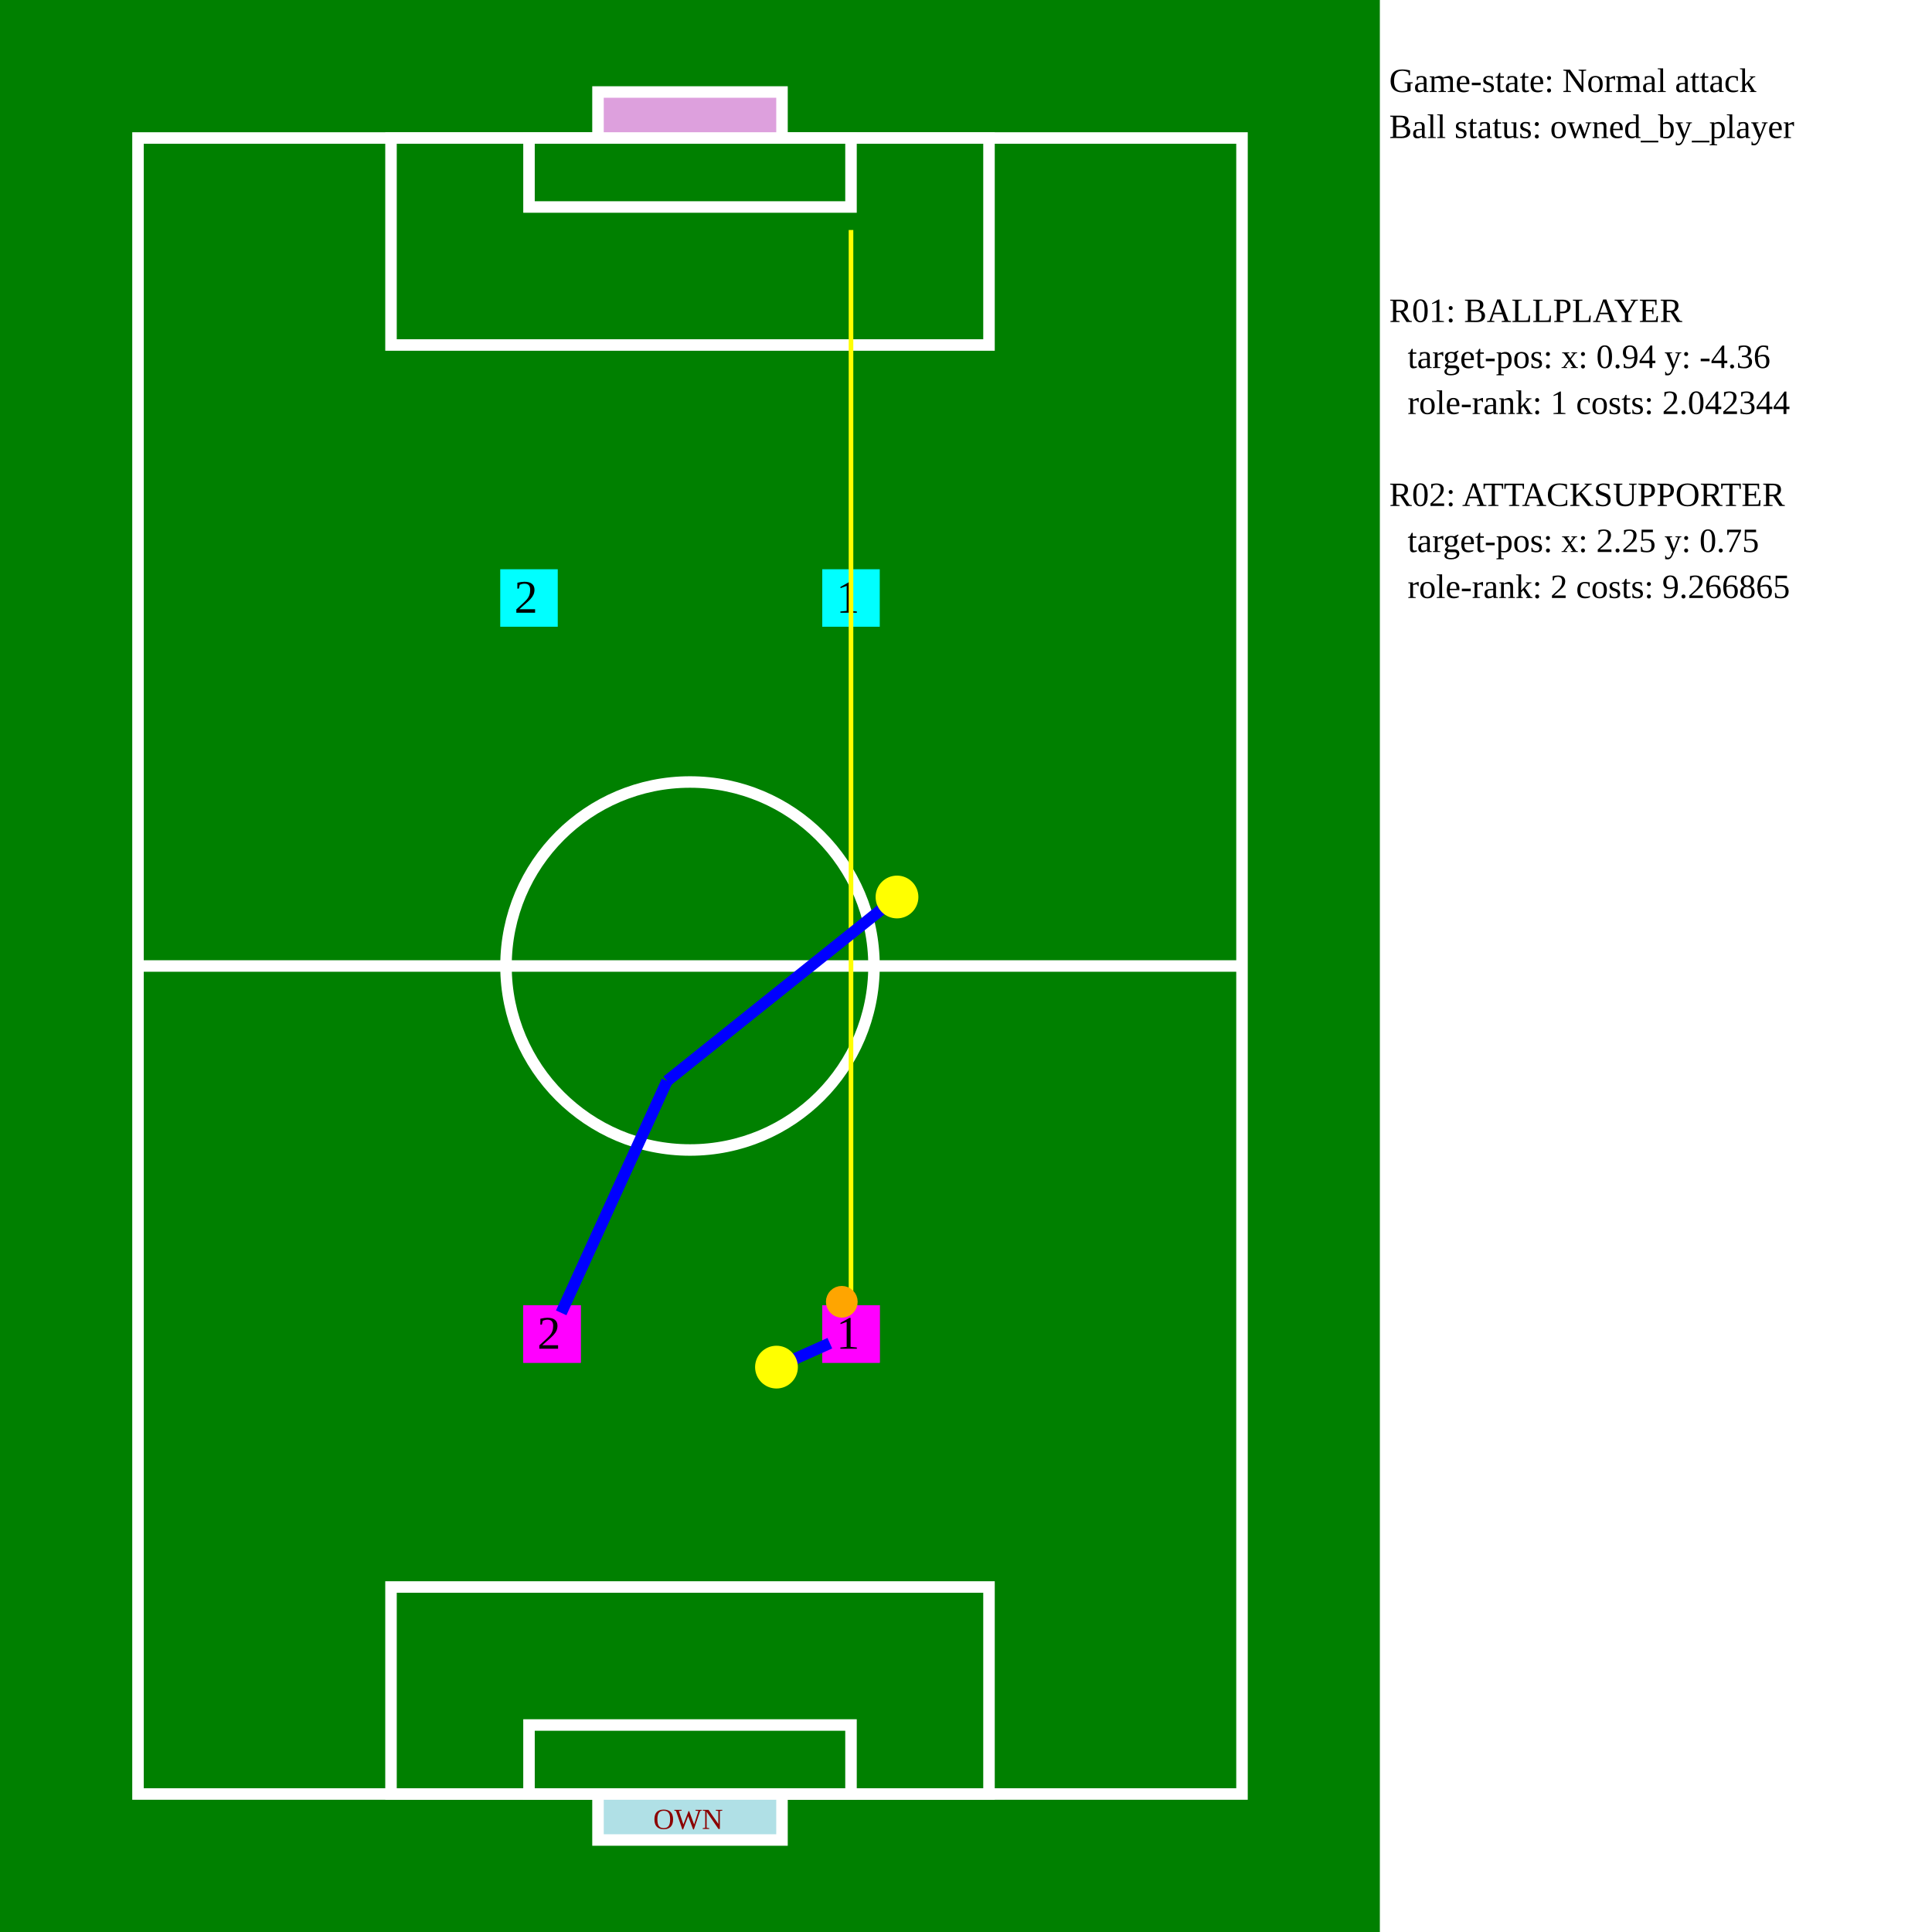
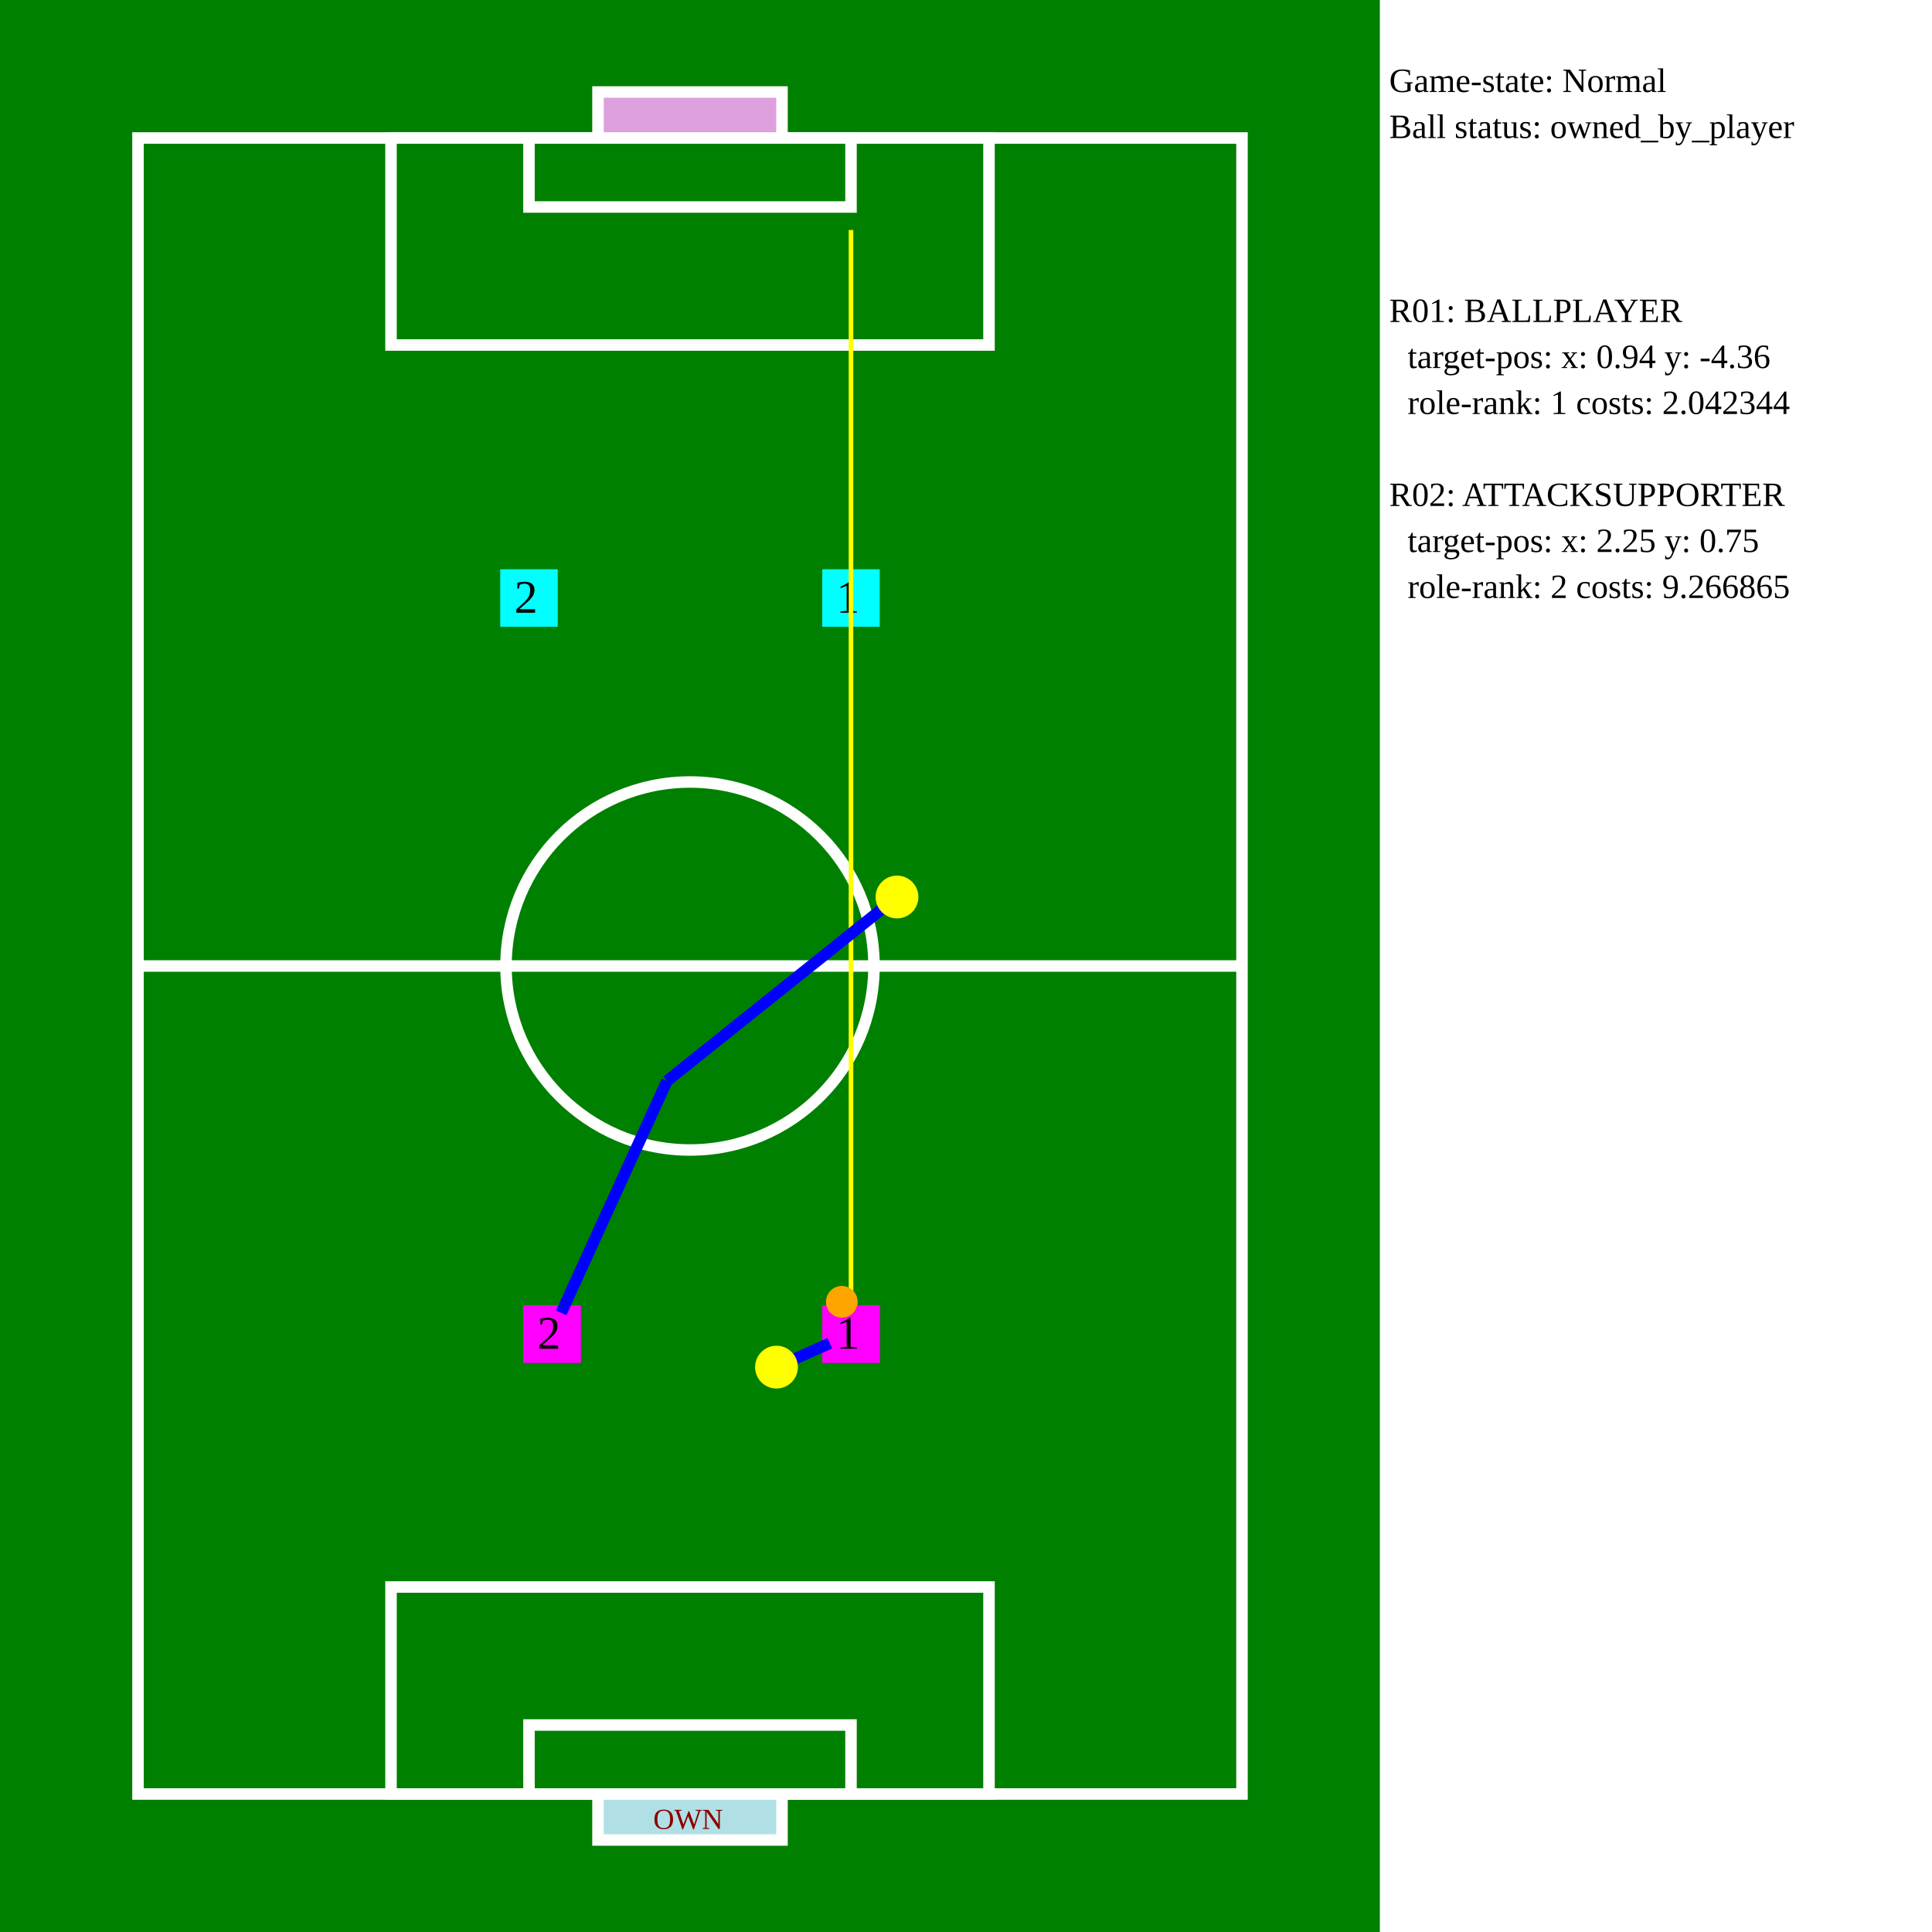
<svg xmlns="http://www.w3.org/2000/svg" width="21.00cm" height="21.00cm" version="1.1">
  <rect x="0cm" y="0cm" width="15.00cm" height="21.00cm" fill="green" stroke-width="0.02cm" />
  <rect x="15.00cm" y="0cm" width="6.00cm" height="21.00cm" fill="white" stroke-width="0.02cm" />
-   <text x="15.10cm" y="1.00cm" font-size="14" font-weight-absolute="bold" fill="black">Game-state: Normal attack</text>
+   <text x="15.10cm" y="1.00cm" font-size="14" font-weight-absolute="bold" fill="black">Game-state: Normal</text>
  <text x="15.10cm" y="1.50cm" font-size="14" font-weight-absolute="bold" fill="black">Ball status: owned_by_player</text>
  <text x="15.10cm" y="3.50cm" font-size="14" font-weight-absolute="bold" fill="black">R01: BALLPLAYER</text>
  <text x="15.30cm" y="4.00cm" font-size="14" font-weight-absolute="bold" fill="black">target-pos: x: 0.94 y: -4.36</text>
  <text x="15.30cm" y="4.50cm" font-size="14" font-weight-absolute="bold" fill="black">role-rank: 1 costs: 2.042344</text>
  <text x="15.10cm" y="5.50cm" font-size="14" font-weight-absolute="bold" fill="black">R02: ATTACKSUPPORTER</text>
  <text x="15.30cm" y="6.00cm" font-size="14" font-weight-absolute="bold" fill="black">target-pos: x: 2.25 y: 0.75</text>
  <text x="15.30cm" y="6.50cm" font-size="14" font-weight-absolute="bold" fill="black">role-rank: 2 costs: 9.266865</text>
  <rect x="1.50cm" y="1.50cm" width="12.00cm" height="18.00cm" fill="none" stroke="white" stroke-width="0.125cm" />
  <line x1="1.50cm" y1="10.50cm" x2="13.50cm" y2="10.50cm" stroke-width="0.125cm" stroke="white" />
  <circle cx="7.50cm" cy="10.50cm" r="2.00cm" fill="none" stroke="white" stroke-width="0.125cm" />
  <rect x="4.25cm" y="1.50cm" width="6.50cm" height="2.25cm" fill="green" stroke="white" stroke-width="0.125cm" />
  <rect x="4.25cm" y="17.25cm" width="6.50cm" height="2.25cm" fill="green" stroke="white" stroke-width="0.125cm" />
  <rect x="5.75cm" y="1.50cm" width="3.50cm" height="0.75cm" fill="green" stroke="white" stroke-width="0.125cm" />
  <rect x="5.75cm" y="18.75cm" width="3.50cm" height="0.75cm" fill="green" stroke="white" stroke-width="0.125cm" />
  <rect x="6.50cm" y="1.00cm" width="2.00cm" height="0.50cm" fill="plum" stroke="white" stroke-width="0.125cm" />
  <rect x="6.50cm" y="19.50cm" width="2.00cm" height="0.50cm" fill="powderblue" stroke="white" stroke-width="0.125cm" />
  <text x="7.10cm" y="19.88cm" fill="darkred">OWN</text>
  <rect x="9.00cm" y="6.25cm" width="0.50cm" height="0.50cm" fill="cyan" stroke="cyan" stroke-width="0.125cm" />
  <text x="9.09cm" y="6.66cm" font-size="large" font-weight-absolute="bold" fill="black">1</text>
  <rect x="5.50cm" y="6.25cm" width="0.50cm" height="0.50cm" fill="cyan" stroke="cyan" stroke-width="0.125cm" />
  <text x="5.59cm" y="6.66cm" font-size="large" font-weight-absolute="bold" fill="black">2</text>
  <rect x="9.00cm" y="14.25cm" width="0.50cm" height="0.50cm" fill="magenta" stroke="magenta" stroke-width="0.125cm" />
  <line x1="9.25cm" y1="14.50cm" x2="9.25cm" y2="2.50cm" stroke-width="0.05cm" stroke="yellow" />
  <rect x="5.75cm" y="14.25cm" width="0.50cm" height="0.50cm" fill="magenta" stroke="magenta" stroke-width="0.125cm" />
  <rect x="9.00cm" y="14.25cm" width="0.50cm" height="0.50cm" fill="magenta" stroke="magenta" stroke-width="0.125cm" />
  <line x1="9.02cm" y1="14.60cm" x2="8.44cm" y2="14.86cm" stroke-width="0.125cm" stroke="blue" />
  <circle cx="8.44cm" cy="14.86cm" r="0.17cm" fill="yellow" stroke="yellow" stroke-width="0.125cm" />
  <rect x="5.75cm" y="14.25cm" width="0.50cm" height="0.50cm" fill="magenta" stroke="magenta" stroke-width="0.125cm" />
  <line x1="6.10cm" y1="14.27cm" x2="7.25cm" y2="11.75cm" stroke-width="0.125cm" stroke="blue" />
  <line x1="7.25cm" y1="11.75cm" x2="9.75cm" y2="9.75cm" stroke-width="0.125cm" stroke="blue" />
  <circle cx="9.75cm" cy="9.75cm" r="0.17cm" fill="yellow" stroke="yellow" stroke-width="0.125cm" />
  <text x="9.09cm" y="14.66cm" font-size="large" font-weight-absolute="bold" fill="black">1</text>
  <text x="5.84cm" y="14.66cm" font-size="large" font-weight-absolute="bold" fill="black">2</text>
  <circle cx="9.15cm" cy="14.15cm" r="0.11cm" fill="orange" stroke="orange" stroke-width="0.125cm" />
</svg>
